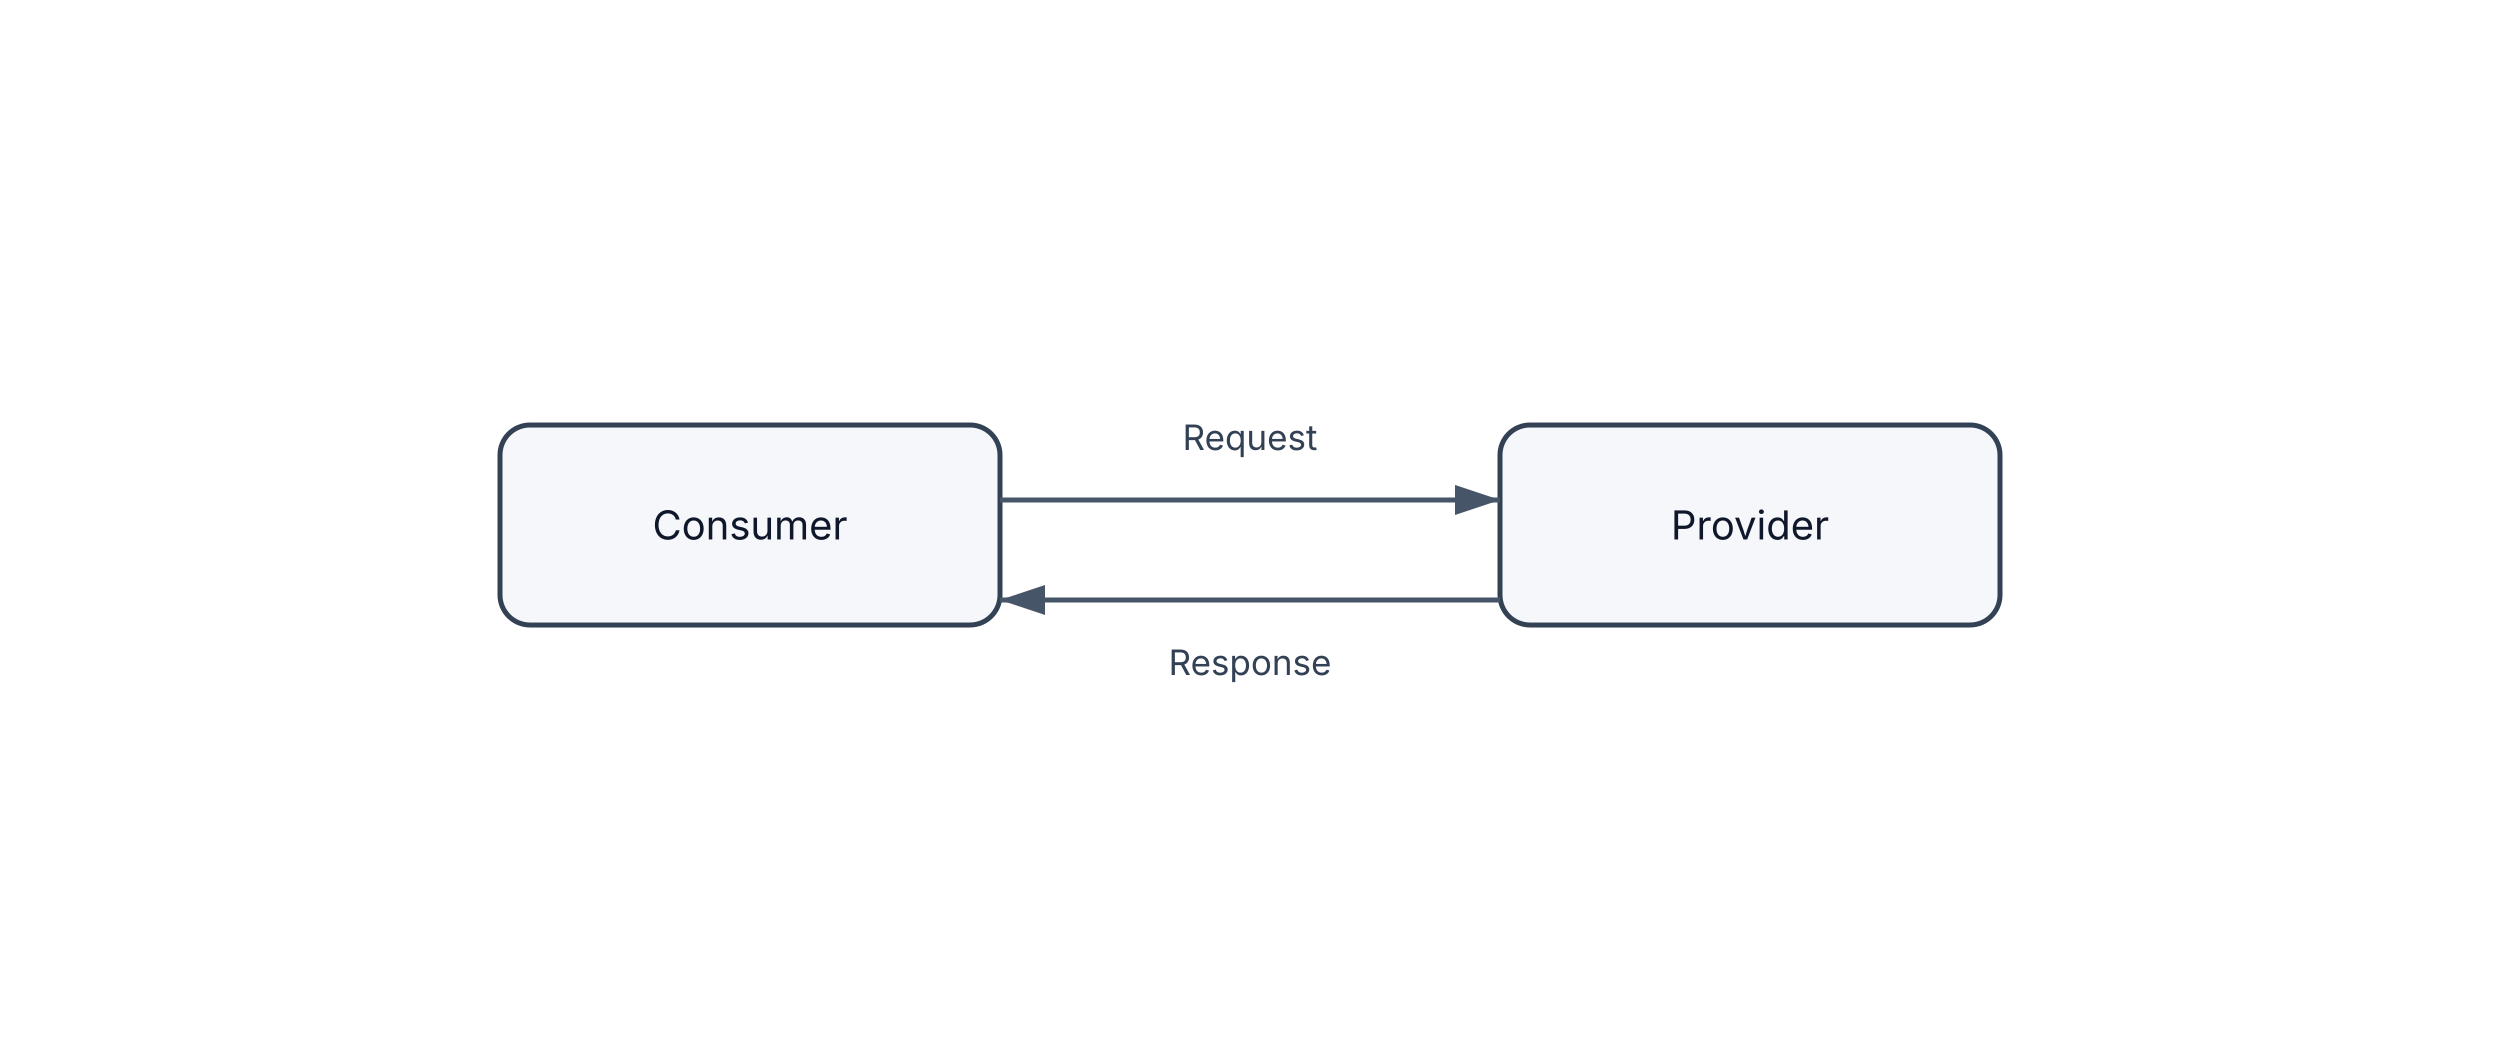
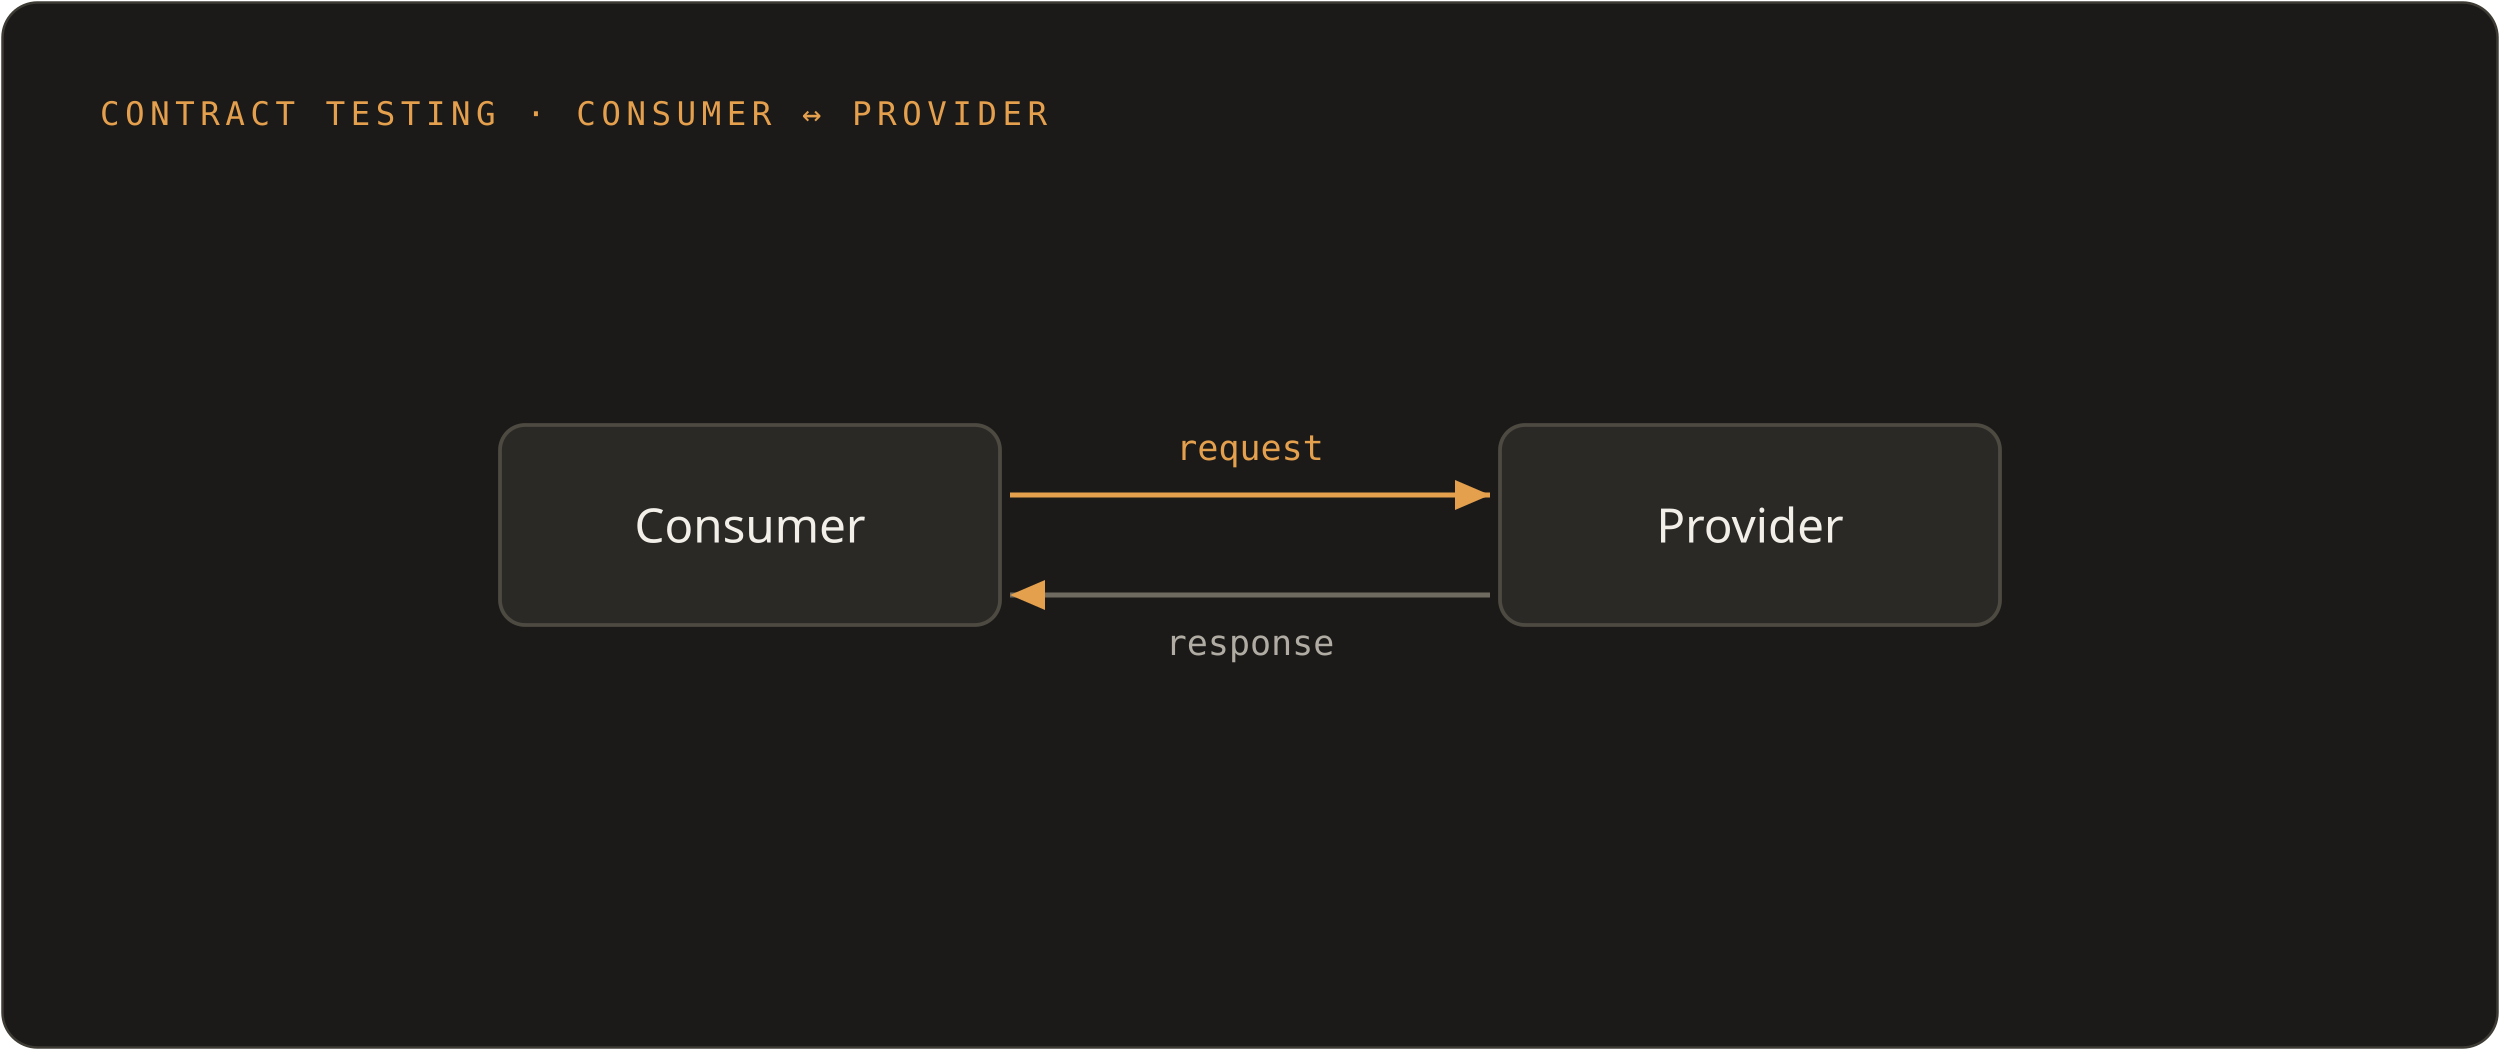
- <svg xmlns="http://www.w3.org/2000/svg" width="1000" height="420">
-   <style>
- .box{fill:#F5F7FA;stroke:#334155;stroke-width:2;rx:12;ry:12}
- .contract{fill:#E6F4FF;stroke:#0369A1;stroke-width:2;rx:12;ry:12}
- .pipeline{fill:#F0E9FF;stroke:#6D28D9;stroke-width:2;rx:12;ry:12}
- .success{fill:#E6F9EC;stroke:#15803D;stroke-width:2;rx:12;ry:12}
- .text{font-family:Inter,Segoe UI,Arial;font-size:16px;fill:#0F172A;text-anchor:middle;dominant-baseline:middle}
- .title{font-family:Inter,Segoe UI,Arial;font-size:24px;fill:#0F172A;text-anchor:middle}
- .label{font-family:Inter,Segoe UI,Arial;font-size:14px;fill:#334155;text-anchor:middle}
- .line{stroke:#475569;stroke-width:2;marker-end:url(#arrow)}
- </style>
+ <svg xmlns="http://www.w3.org/2000/svg" width="1000" height="420" viewBox="0 0 1000 420">
  <defs>
-     <marker id="arrow" markerWidth="10" markerHeight="10" refX="9" refY="3" orient="auto">
-       <path d="M0,0 L9,3 L0,6 Z" fill="#475569" />
+     <marker id="arrow" markerWidth="9" markerHeight="9" refX="7" refY="3" orient="auto">
+       <path d="M0,0 L7,3 L0,6 Z" fill="#e5a04e" />
    </marker>
  </defs>
-   <rect class="box" x="200" y="170" width="200" height="80" />
-   <text class="text" x="300" y="210">Consumer</text>
-   <rect class="box" x="600" y="170" width="200" height="80" />
-   <text class="text" x="700" y="210">Provider</text>
-   <line class="line" x1="400" y1="200" x2="600" y2="200" />
-   <text class="label" x="500" y="180">Request</text>
-   <line class="line" x1="600" y1="240" x2="400" y2="240" />
-   <text class="label" x="500" y="270">Response</text>
+   <rect x="1" y="1" width="998" height="418" rx="14" fill="#1b1a18" stroke="#3d3b34" stroke-width="1" />
+   <text x="40" y="50" font-family="'IBM Plex Mono', ui-monospace, monospace" font-size="13" letter-spacing="2.2" fill="#e5a04e">CONTRACT TESTING · CONSUMER ↔ PROVIDER</text>
+   <rect x="200" y="170" width="200" height="80" rx="10" fill="#2b2926" stroke="#4d4a42" stroke-width="1.5" />
+   <text x="300" y="217" font-family="'IBM Plex Sans', system-ui, sans-serif" font-size="19" font-weight="500" fill="#f2efe9" text-anchor="middle">Consumer</text>
+   <rect x="600" y="170" width="200" height="80" rx="10" fill="#2b2926" stroke="#4d4a42" stroke-width="1.5" />
+   <text x="700" y="217" font-family="'IBM Plex Sans', system-ui, sans-serif" font-size="19" font-weight="500" fill="#f2efe9" text-anchor="middle">Provider</text>
+   <line x1="404" y1="198" x2="596" y2="198" stroke="#e5a04e" stroke-width="2" marker-end="url(#arrow)" />
+   <text x="500" y="184" font-family="'IBM Plex Mono', ui-monospace, monospace" font-size="14" fill="#e5a04e" text-anchor="middle">request</text>
+   <line x1="596" y1="238" x2="404" y2="238" stroke="#6f6b60" stroke-width="2" marker-end="url(#arrow)" />
+   <text x="500" y="262" font-family="'IBM Plex Mono', ui-monospace, monospace" font-size="14" fill="#b0aca3" text-anchor="middle">response</text>
</svg>
